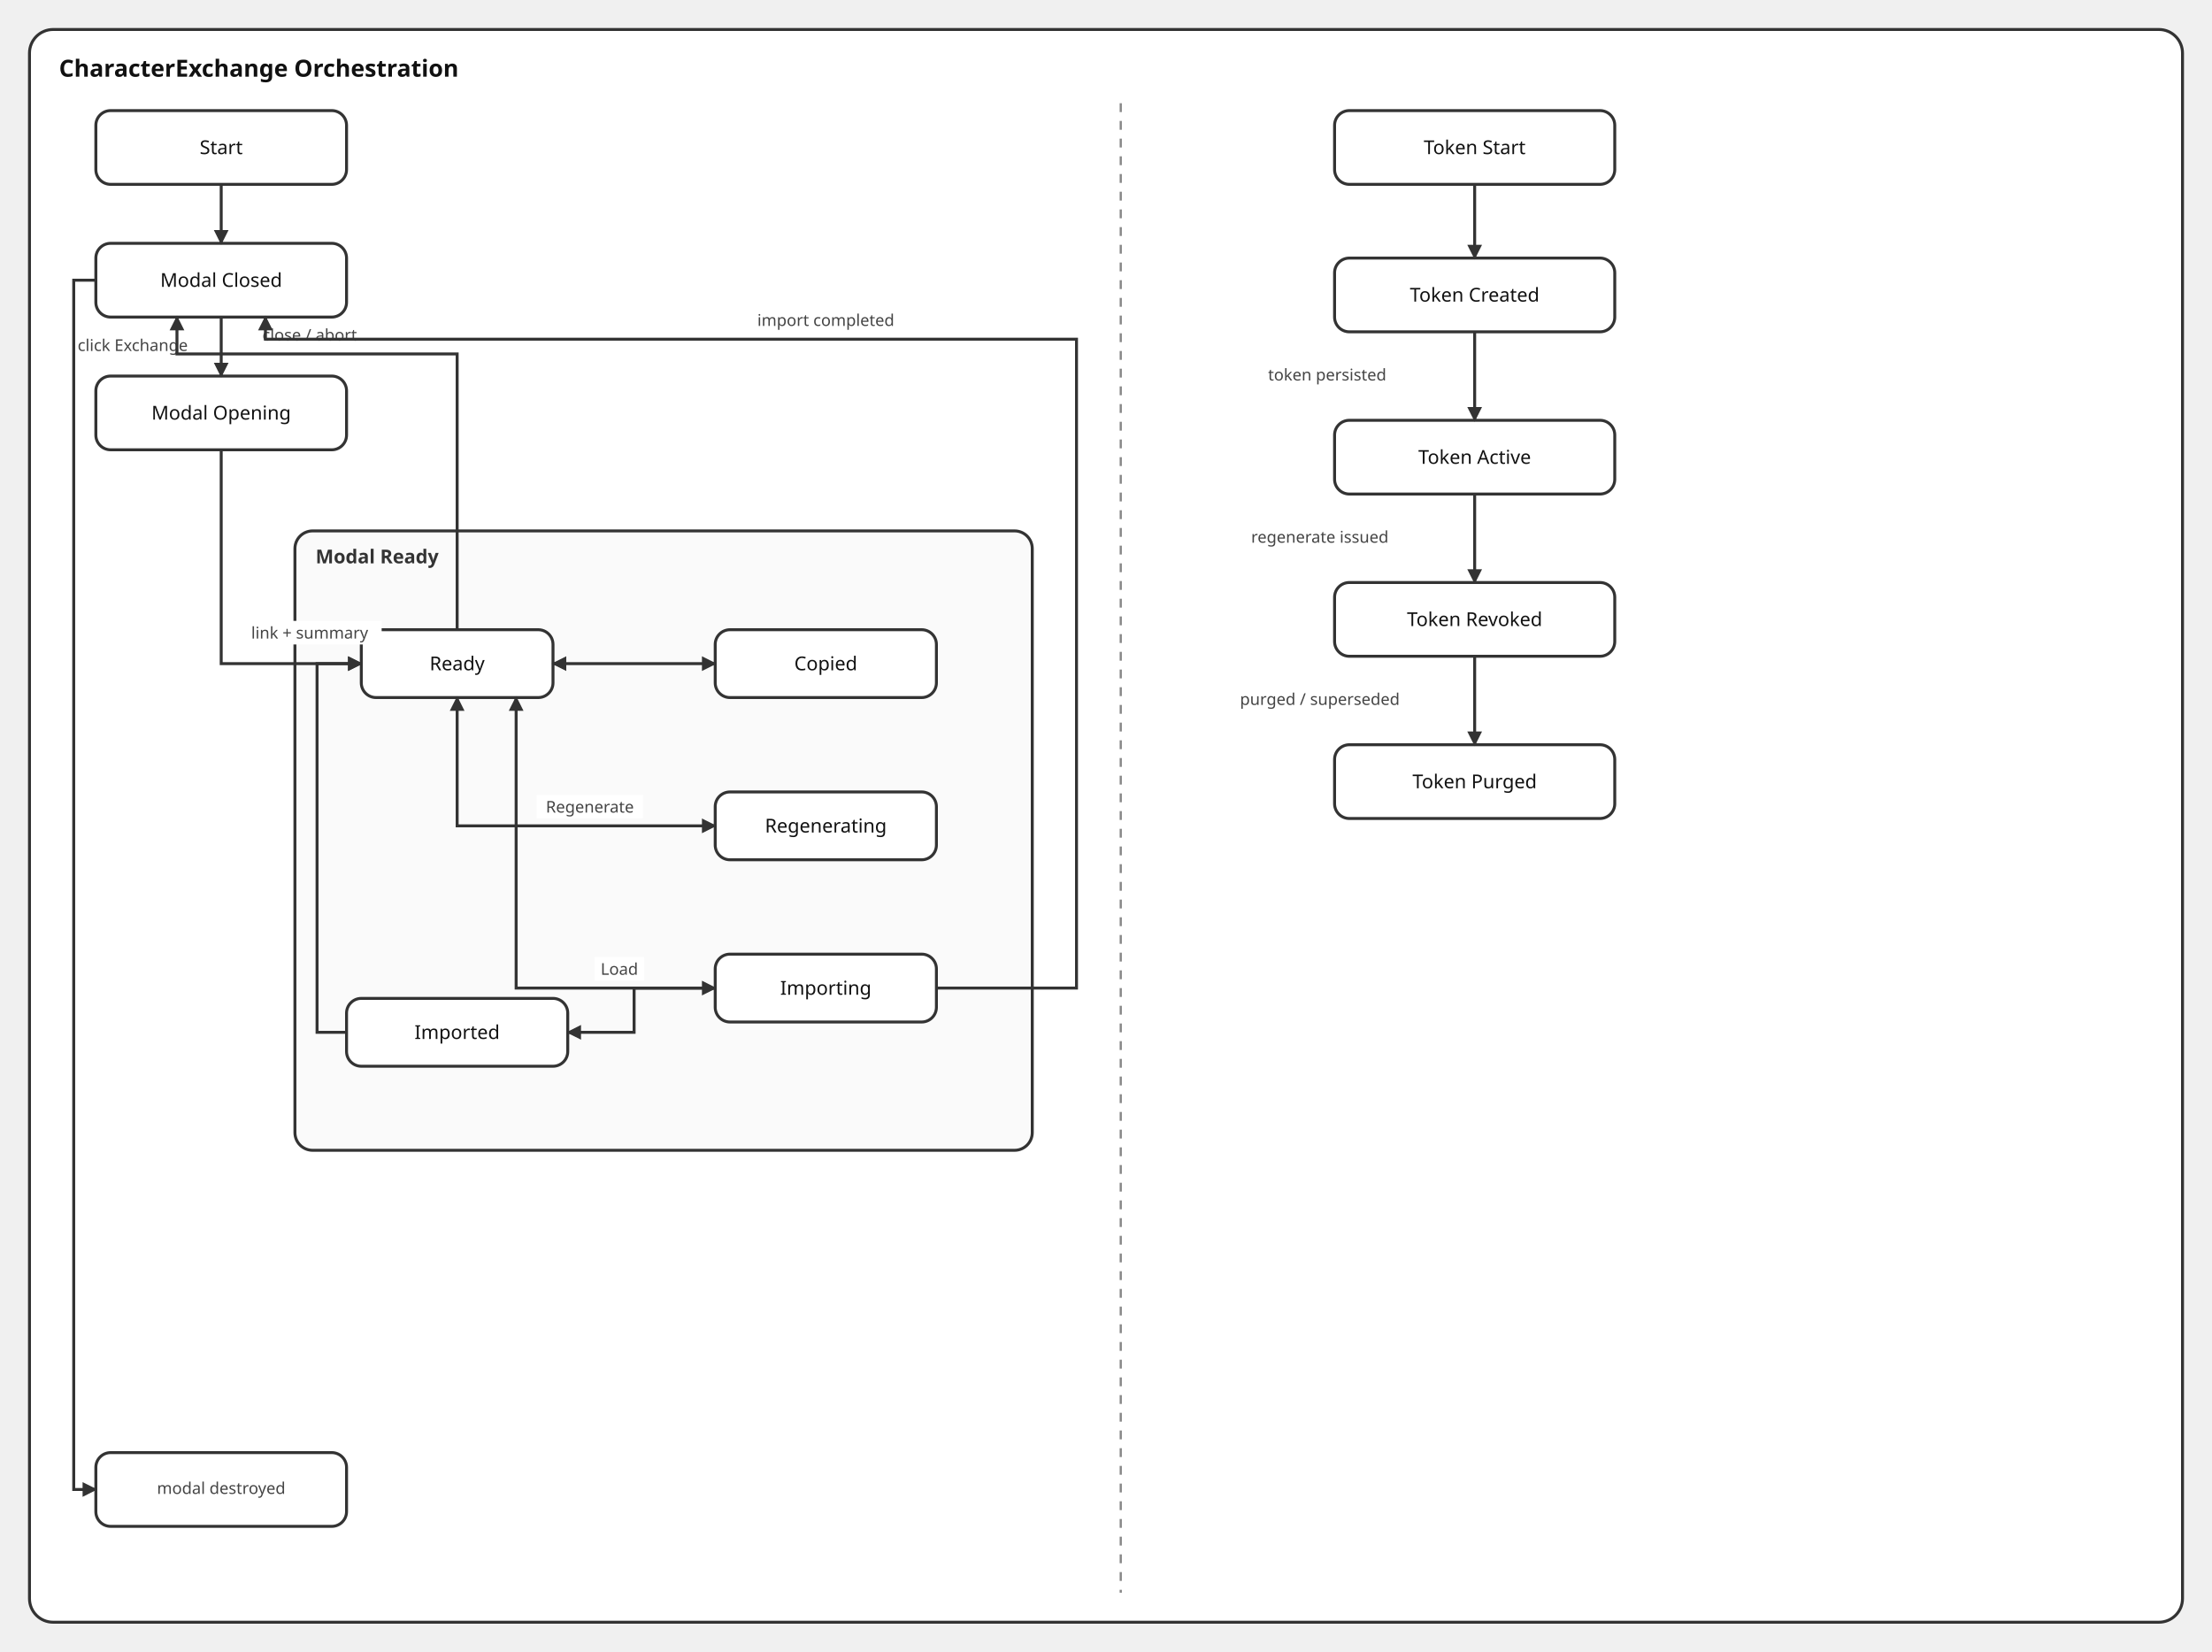
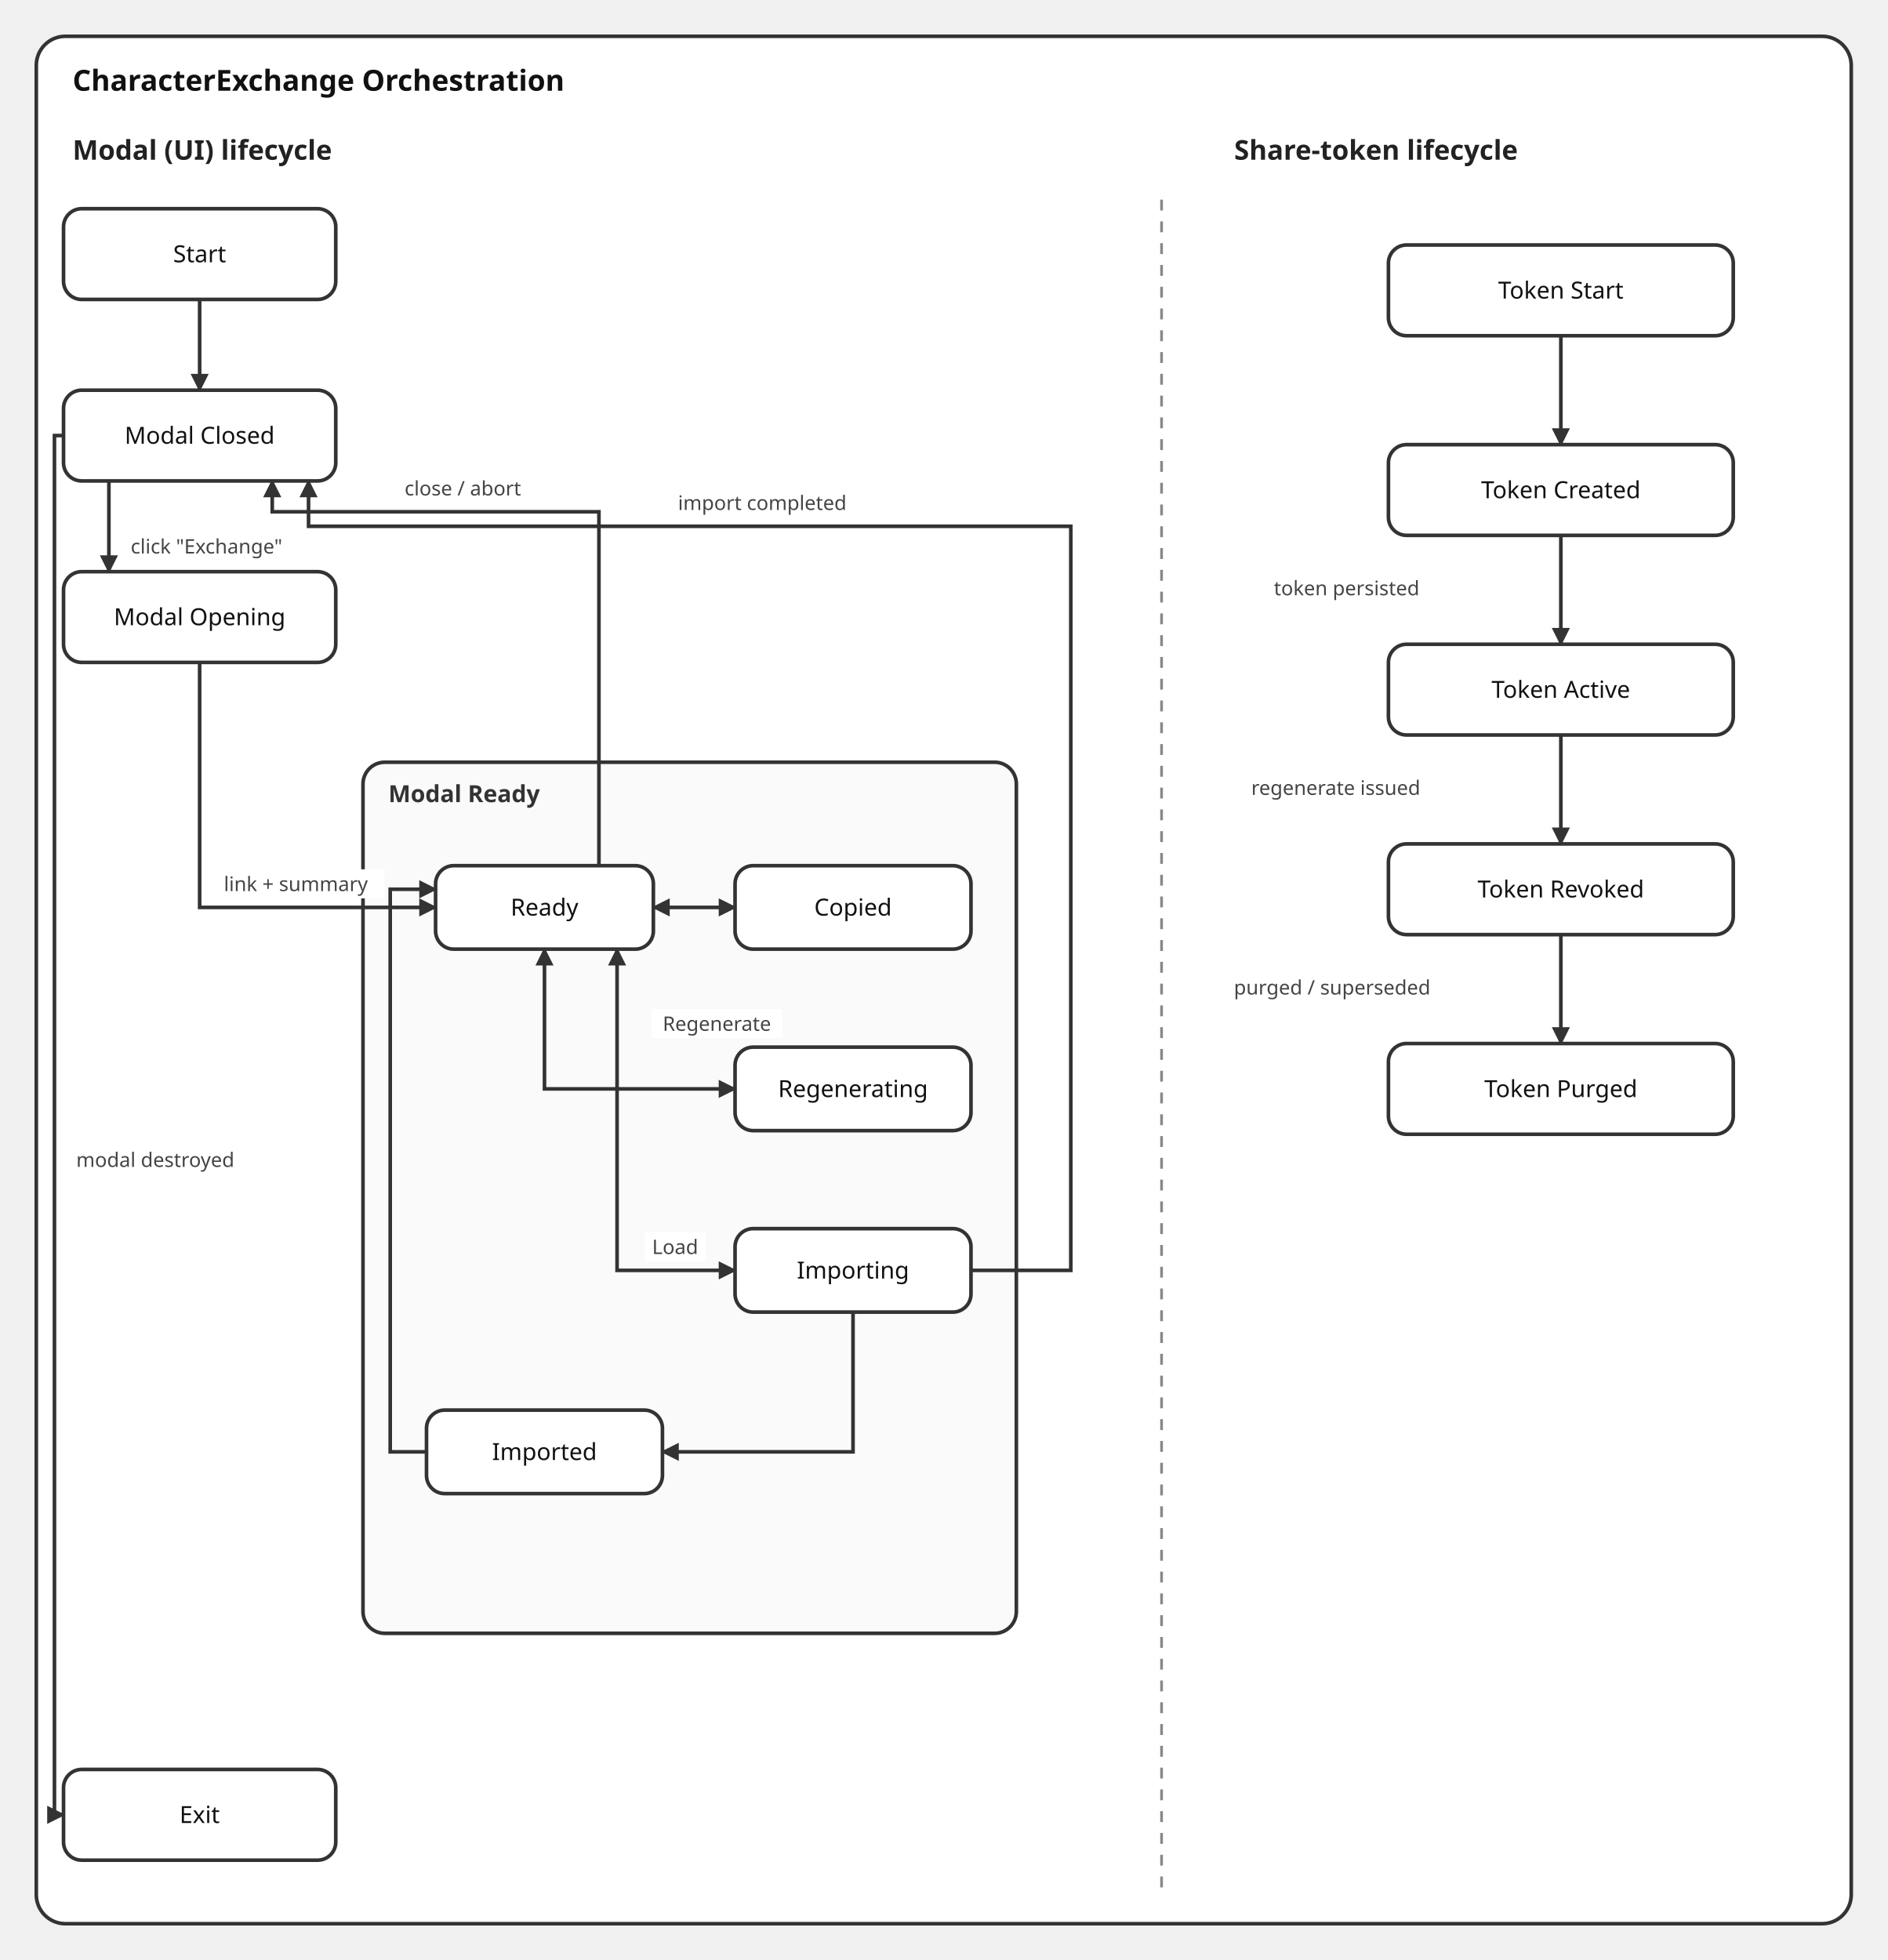
- <svg xmlns="http://www.w3.org/2000/svg" viewBox="0 0 1500 1120" width="1500" height="1120" style="background-color:#ffffff">
+ <svg xmlns="http://www.w3.org/2000/svg" viewBox="0 0 1040 1080" width="1040" height="1080" style="background-color:#ffffff">
  <defs>
    <marker id="arrow" markerWidth="10" markerHeight="10" refX="9" refY="5" orient="auto-start-reverse" markerUnits="userSpaceOnUse">
      <path d="M0,0 L10,5 L0,10 Z" fill="#333333" />
    </marker>
  </defs>
-   <rect x="20" y="20" width="1460" height="1080" rx="16" ry="16" fill="#ffffff" stroke="#333333" stroke-width="2" />
-   <text x="40" y="52" font-family="sans-serif" font-size="16" font-weight="bold" fill="#111">CharacterExchange Orchestration</text>
-   <line x1="760" y1="70" x2="760" y2="1080" stroke="#888888" stroke-width="1.5" stroke-dasharray="6 6" />
-   <rect x="65" y="75" width="170" height="50" rx="10" ry="10" fill="#ffffff" stroke="#333333" stroke-width="2" />
+   <rect x="20" y="20" width="1000" height="1040" rx="16" ry="16" fill="#ffffff" stroke="#333333" stroke-width="2" />
+   <text x="40" y="50" font-family="sans-serif" font-size="16" font-weight="bold" fill="#111">CharacterExchange Orchestration</text>
+   <line x1="640" y1="110" x2="640" y2="1040" stroke="#888888" stroke-width="1.5" stroke-dasharray="6 6" />
+   <text x="40" y="88" font-family="sans-serif" font-size="15" font-weight="bold" fill="#222">Modal (UI) lifecycle</text>
+   <text x="680" y="88" font-family="sans-serif" font-size="15" font-weight="bold" fill="#222">Share-token lifecycle</text>
+   <rect x="35" y="115" width="150" height="50" rx="10" ry="10" fill="#ffffff" stroke="#333333" stroke-width="2" />
  <text text-anchor="middle" dominant-baseline="middle" font-family="sans-serif" font-size="13" fill="#111">
-     <tspan x="150" y="100">Start</tspan>
+     <tspan x="110" y="140">Start</tspan>
  </text>
-   <rect x="65" y="165" width="170" height="50" rx="10" ry="10" fill="#ffffff" stroke="#333333" stroke-width="2" />
+   <rect x="35" y="215" width="150" height="50" rx="10" ry="10" fill="#ffffff" stroke="#333333" stroke-width="2" />
  <text text-anchor="middle" dominant-baseline="middle" font-family="sans-serif" font-size="13" fill="#111">
-     <tspan x="150" y="190">Modal Closed</tspan>
+     <tspan x="110" y="240">Modal Closed</tspan>
  </text>
-   <rect x="65" y="255" width="170" height="50" rx="10" ry="10" fill="#ffffff" stroke="#333333" stroke-width="2" />
+   <rect x="35" y="315" width="150" height="50" rx="10" ry="10" fill="#ffffff" stroke="#333333" stroke-width="2" />
  <text text-anchor="middle" dominant-baseline="middle" font-family="sans-serif" font-size="13" fill="#111">
-     <tspan x="150" y="280">Modal Opening</tspan>
+     <tspan x="110" y="340">Modal Opening</tspan>
  </text>
-   <rect x="65" y="985" width="170" height="50" rx="10" ry="10" fill="#ffffff" stroke="#333333" stroke-width="2" />
+   <rect x="35" y="975" width="150" height="50" rx="10" ry="10" fill="#ffffff" stroke="#333333" stroke-width="2" />
  <text text-anchor="middle" dominant-baseline="middle" font-family="sans-serif" font-size="13" fill="#111">
-     <tspan x="150" y="1010">Exit</tspan>
+     <tspan x="110" y="1000">Exit</tspan>
  </text>
-   <rect x="200" y="360" width="500" height="420" rx="12" ry="12" fill="#fafafa" stroke="#333333" stroke-width="2" />
-   <text x="214" y="382" font-family="sans-serif" font-size="13" font-weight="bold" fill="#333">Modal Ready</text>
-   <rect x="245" y="427" width="130" height="46" rx="10" ry="10" fill="#ffffff" stroke="#333333" stroke-width="2" />
+   <rect x="200" y="420" width="360" height="480" rx="12" ry="12" fill="#fafafa" stroke="#333333" stroke-width="2" />
+   <text x="214" y="442" font-family="sans-serif" font-size="13" font-weight="bold" fill="#333">Modal Ready</text>
+   <rect x="240" y="477" width="120" height="46" rx="10" ry="10" fill="#ffffff" stroke="#333333" stroke-width="2" />
  <text text-anchor="middle" dominant-baseline="middle" font-family="sans-serif" font-size="13" fill="#111">
-     <tspan x="310" y="450">Ready</tspan>
+     <tspan x="300" y="500">Ready</tspan>
  </text>
-   <rect x="485" y="427" width="150" height="46" rx="10" ry="10" fill="#ffffff" stroke="#333333" stroke-width="2" />
+   <rect x="405" y="477" width="130" height="46" rx="10" ry="10" fill="#ffffff" stroke="#333333" stroke-width="2" />
  <text text-anchor="middle" dominant-baseline="middle" font-family="sans-serif" font-size="13" fill="#111">
-     <tspan x="560" y="450">Copied</tspan>
+     <tspan x="470" y="500">Copied</tspan>
  </text>
-   <rect x="485" y="537" width="150" height="46" rx="10" ry="10" fill="#ffffff" stroke="#333333" stroke-width="2" />
+   <rect x="405" y="577" width="130" height="46" rx="10" ry="10" fill="#ffffff" stroke="#333333" stroke-width="2" />
  <text text-anchor="middle" dominant-baseline="middle" font-family="sans-serif" font-size="13" fill="#111">
-     <tspan x="560" y="560">Regenerating</tspan>
+     <tspan x="470" y="600">Regenerating</tspan>
  </text>
-   <rect x="485" y="647" width="150" height="46" rx="10" ry="10" fill="#ffffff" stroke="#333333" stroke-width="2" />
+   <rect x="405" y="677" width="130" height="46" rx="10" ry="10" fill="#ffffff" stroke="#333333" stroke-width="2" />
  <text text-anchor="middle" dominant-baseline="middle" font-family="sans-serif" font-size="13" fill="#111">
-     <tspan x="560" y="670">Importing</tspan>
+     <tspan x="470" y="700">Importing</tspan>
  </text>
-   <rect x="235" y="677" width="150" height="46" rx="10" ry="10" fill="#ffffff" stroke="#333333" stroke-width="2" />
+   <rect x="235" y="777" width="130" height="46" rx="10" ry="10" fill="#ffffff" stroke="#333333" stroke-width="2" />
  <text text-anchor="middle" dominant-baseline="middle" font-family="sans-serif" font-size="13" fill="#111">
-     <tspan x="310" y="700">Imported</tspan>
+     <tspan x="300" y="800">Imported</tspan>
  </text>
-   <path d="M 150,125 L 150,165" fill="none" stroke="#333333" stroke-width="2" marker-end="url(#arrow)" />
-   <path d="M 150,215 L 150,255" fill="none" stroke="#333333" stroke-width="2" marker-end="url(#arrow)" />
-   <rect x="41.2" y="226" width="97.6" height="16" fill="#ffffff" />
-   <text x="90" y="238" text-anchor="middle" font-family="sans-serif" font-size="11" fill="#444">click Exchange</text>
-   <path d="M 150,305 L 150,450 L 245,450" fill="none" stroke="#333333" stroke-width="2" marker-end="url(#arrow)" />
-   <rect x="161.2" y="421" width="97.6" height="16" fill="#ffffff" />
-   <text x="210" y="433" text-anchor="middle" font-family="sans-serif" font-size="11" fill="#444">link + summary</text>
-   <path d="M 375,450 L 485,450" fill="none" stroke="#333333" stroke-width="2" marker-end="url(#arrow)" marker-start="url(#arrow)" />
-   <path d="M 310,473 L 310,560 L 485,560" fill="none" stroke="#333333" stroke-width="2" marker-end="url(#arrow)" marker-start="url(#arrow)" />
-   <rect x="364" y="539" width="72" height="16" fill="#ffffff" />
-   <text x="400" y="551" text-anchor="middle" font-family="sans-serif" font-size="11" fill="#444">Regenerate</text>
-   <path d="M 350,473 L 350,670 L 485,670" fill="none" stroke="#333333" stroke-width="2" marker-end="url(#arrow)" marker-start="url(#arrow)" />
-   <rect x="403.2" y="649" width="33.6" height="16" fill="#ffffff" />
-   <text x="420" y="661" text-anchor="middle" font-family="sans-serif" font-size="11" fill="#444">Load</text>
-   <path d="M 485,670 L 430,670 L 430,700 L 385,700" fill="none" stroke="#333333" stroke-width="2" marker-end="url(#arrow)" />
-   <path d="M 235,700 L 215,700 L 215,450 L 245,450" fill="none" stroke="#333333" stroke-width="2" marker-end="url(#arrow)" />
-   <path d="M 310,427 L 310,240 L 120,240 L 120,215" fill="none" stroke="#333333" stroke-width="2" marker-end="url(#arrow)" />
-   <rect x="164.4" y="219" width="91.2" height="16" fill="#ffffff" />
-   <text x="210" y="231" text-anchor="middle" font-family="sans-serif" font-size="11" fill="#444">close / abort</text>
-   <path d="M 635,670 L 730,670 L 730,230 L 180,230 L 180,215" fill="none" stroke="#333333" stroke-width="2" marker-end="url(#arrow)" />
-   <rect x="504.8" y="209" width="110.4" height="16" fill="#ffffff" />
-   <text x="560" y="221" text-anchor="middle" font-family="sans-serif" font-size="11" fill="#444">import completed</text>
-   <path d="M 65,190 L 50,190 L 50,1010 L 65,1010" fill="none" stroke="#333333" stroke-width="2" marker-end="url(#arrow)" />
-   <rect x="98" y="1001" width="104" height="16" fill="#ffffff" />
-   <text x="150" y="1013" text-anchor="middle" font-family="sans-serif" font-size="11" fill="#444">modal destroyed</text>
-   <rect x="905" y="75" width="190" height="50" rx="10" ry="10" fill="#ffffff" stroke="#333333" stroke-width="2" />
+   <path d="M 110,165 L 110,215" fill="none" stroke="#333333" stroke-width="2" marker-end="url(#arrow)" />
+   <path d="M 60,265 L 60,315" fill="none" stroke="#333333" stroke-width="2" marker-end="url(#arrow)" />
+   <rect x="68" y="293" width="110.4" height="16" fill="#ffffff" />
+   <text x="72" y="305" text-anchor="start" font-family="sans-serif" font-size="11" fill="#444">click "Exchange"</text>
+   <path d="M 110,365 L 110,500 L 240,500" fill="none" stroke="#333333" stroke-width="2" marker-end="url(#arrow)" />
+   <rect x="114.2" y="479" width="97.6" height="16" fill="#ffffff" />
+   <text x="163" y="491" text-anchor="middle" font-family="sans-serif" font-size="11" fill="#444">link + summary</text>
+   <path d="M 360,500 L 405,500" fill="none" stroke="#333333" stroke-width="2" marker-end="url(#arrow)" marker-start="url(#arrow)" />
+   <path d="M 300,523 L 300,600 L 405,600" fill="none" stroke="#333333" stroke-width="2" marker-end="url(#arrow)" marker-start="url(#arrow)" />
+   <rect x="359" y="556" width="72" height="16" fill="#ffffff" />
+   <text x="395" y="568" text-anchor="middle" font-family="sans-serif" font-size="11" fill="#444">Regenerate</text>
+   <path d="M 340,523 L 340,700 L 405,700" fill="none" stroke="#333333" stroke-width="2" marker-end="url(#arrow)" marker-start="url(#arrow)" />
+   <rect x="355.2" y="679" width="33.6" height="16" fill="#ffffff" />
+   <text x="372" y="691" text-anchor="middle" font-family="sans-serif" font-size="11" fill="#444">Load</text>
+   <path d="M 470,723 L 470,800 L 365,800" fill="none" stroke="#333333" stroke-width="2" marker-end="url(#arrow)" />
+   <path d="M 235,800 L 215,800 L 215,490 L 240,490" fill="none" stroke="#333333" stroke-width="2" marker-end="url(#arrow)" />
+   <path d="M 330,477 L 330,282 L 150,282 L 150,265" fill="none" stroke="#333333" stroke-width="2" marker-end="url(#arrow)" />
+   <rect x="209.4" y="261" width="91.2" height="16" fill="#ffffff" />
+   <text x="255" y="273" text-anchor="middle" font-family="sans-serif" font-size="11" fill="#444">close / abort</text>
+   <path d="M 535,700 L 590,700 L 590,290 L 170,290 L 170,265" fill="none" stroke="#333333" stroke-width="2" marker-end="url(#arrow)" />
+   <rect x="364.8" y="269" width="110.4" height="16" fill="#ffffff" />
+   <text x="420" y="281" text-anchor="middle" font-family="sans-serif" font-size="11" fill="#444">import completed</text>
+   <path d="M 35,240 L 30,240 L 30,1000 L 35,1000" fill="none" stroke="#333333" stroke-width="2" marker-end="url(#arrow)" />
+   <rect x="38" y="631" width="104" height="16" fill="#ffffff" />
+   <text x="42" y="643" text-anchor="start" font-family="sans-serif" font-size="11" fill="#444">modal destroyed</text>
+   <rect x="765" y="135" width="190" height="50" rx="10" ry="10" fill="#ffffff" stroke="#333333" stroke-width="2" />
  <text text-anchor="middle" dominant-baseline="middle" font-family="sans-serif" font-size="13" fill="#111">
-     <tspan x="1000" y="100">Token Start</tspan>
+     <tspan x="860" y="160">Token Start</tspan>
  </text>
-   <rect x="905" y="175" width="190" height="50" rx="10" ry="10" fill="#ffffff" stroke="#333333" stroke-width="2" />
+   <rect x="765" y="245" width="190" height="50" rx="10" ry="10" fill="#ffffff" stroke="#333333" stroke-width="2" />
  <text text-anchor="middle" dominant-baseline="middle" font-family="sans-serif" font-size="13" fill="#111">
-     <tspan x="1000" y="200">Token Created</tspan>
+     <tspan x="860" y="270">Token Created</tspan>
  </text>
-   <rect x="905" y="285" width="190" height="50" rx="10" ry="10" fill="#ffffff" stroke="#333333" stroke-width="2" />
+   <rect x="765" y="355" width="190" height="50" rx="10" ry="10" fill="#ffffff" stroke="#333333" stroke-width="2" />
  <text text-anchor="middle" dominant-baseline="middle" font-family="sans-serif" font-size="13" fill="#111">
-     <tspan x="1000" y="310">Token Active</tspan>
+     <tspan x="860" y="380">Token Active</tspan>
  </text>
-   <rect x="905" y="395" width="190" height="50" rx="10" ry="10" fill="#ffffff" stroke="#333333" stroke-width="2" />
+   <rect x="765" y="465" width="190" height="50" rx="10" ry="10" fill="#ffffff" stroke="#333333" stroke-width="2" />
  <text text-anchor="middle" dominant-baseline="middle" font-family="sans-serif" font-size="13" fill="#111">
-     <tspan x="1000" y="420">Token Revoked</tspan>
+     <tspan x="860" y="490">Token Revoked</tspan>
  </text>
-   <rect x="905" y="505" width="190" height="50" rx="10" ry="10" fill="#ffffff" stroke="#333333" stroke-width="2" />
+   <rect x="765" y="575" width="190" height="50" rx="10" ry="10" fill="#ffffff" stroke="#333333" stroke-width="2" />
  <text text-anchor="middle" dominant-baseline="middle" font-family="sans-serif" font-size="13" fill="#111">
-     <tspan x="1000" y="530">Token Purged</tspan>
+     <tspan x="860" y="600">Token Purged</tspan>
  </text>
-   <path d="M 1000,125 L 1000,175" fill="none" stroke="#333333" stroke-width="2" marker-end="url(#arrow)" />
-   <path d="M 1000,225 L 1000,285" fill="none" stroke="#333333" stroke-width="2" marker-end="url(#arrow)" />
-   <rect x="848" y="246" width="104" height="16" fill="#ffffff" />
-   <text x="900" y="258" text-anchor="middle" font-family="sans-serif" font-size="11" fill="#444">token persisted</text>
-   <path d="M 1000,335 L 1000,395" fill="none" stroke="#333333" stroke-width="2" marker-end="url(#arrow)" />
-   <rect x="836.6" y="356" width="116.8" height="16" fill="#ffffff" />
-   <text x="895" y="368" text-anchor="middle" font-family="sans-serif" font-size="11" fill="#444">regenerate issued</text>
-   <path d="M 1000,445 L 1000,505" fill="none" stroke="#333333" stroke-width="2" marker-end="url(#arrow)" />
-   <rect x="830.2" y="466" width="129.6" height="16" fill="#ffffff" />
-   <text x="895" y="478" text-anchor="middle" font-family="sans-serif" font-size="11" fill="#444">purged / superseded</text>
+   <path d="M 860,185 L 860,245" fill="none" stroke="#333333" stroke-width="2" marker-end="url(#arrow)" />
+   <path d="M 860,295 L 860,355" fill="none" stroke="#333333" stroke-width="2" marker-end="url(#arrow)" />
+   <rect x="690" y="316" width="104" height="16" fill="#ffffff" />
+   <text x="742" y="328" text-anchor="middle" font-family="sans-serif" font-size="11" fill="#444">token persisted</text>
+   <path d="M 860,405 L 860,465" fill="none" stroke="#333333" stroke-width="2" marker-end="url(#arrow)" />
+   <rect x="677.6" y="426" width="116.8" height="16" fill="#ffffff" />
+   <text x="736" y="438" text-anchor="middle" font-family="sans-serif" font-size="11" fill="#444">regenerate issued</text>
+   <path d="M 860,515 L 860,575" fill="none" stroke="#333333" stroke-width="2" marker-end="url(#arrow)" />
+   <rect x="669.2" y="536" width="129.6" height="16" fill="#ffffff" />
+   <text x="734" y="548" text-anchor="middle" font-family="sans-serif" font-size="11" fill="#444">purged / superseded</text>
</svg>
